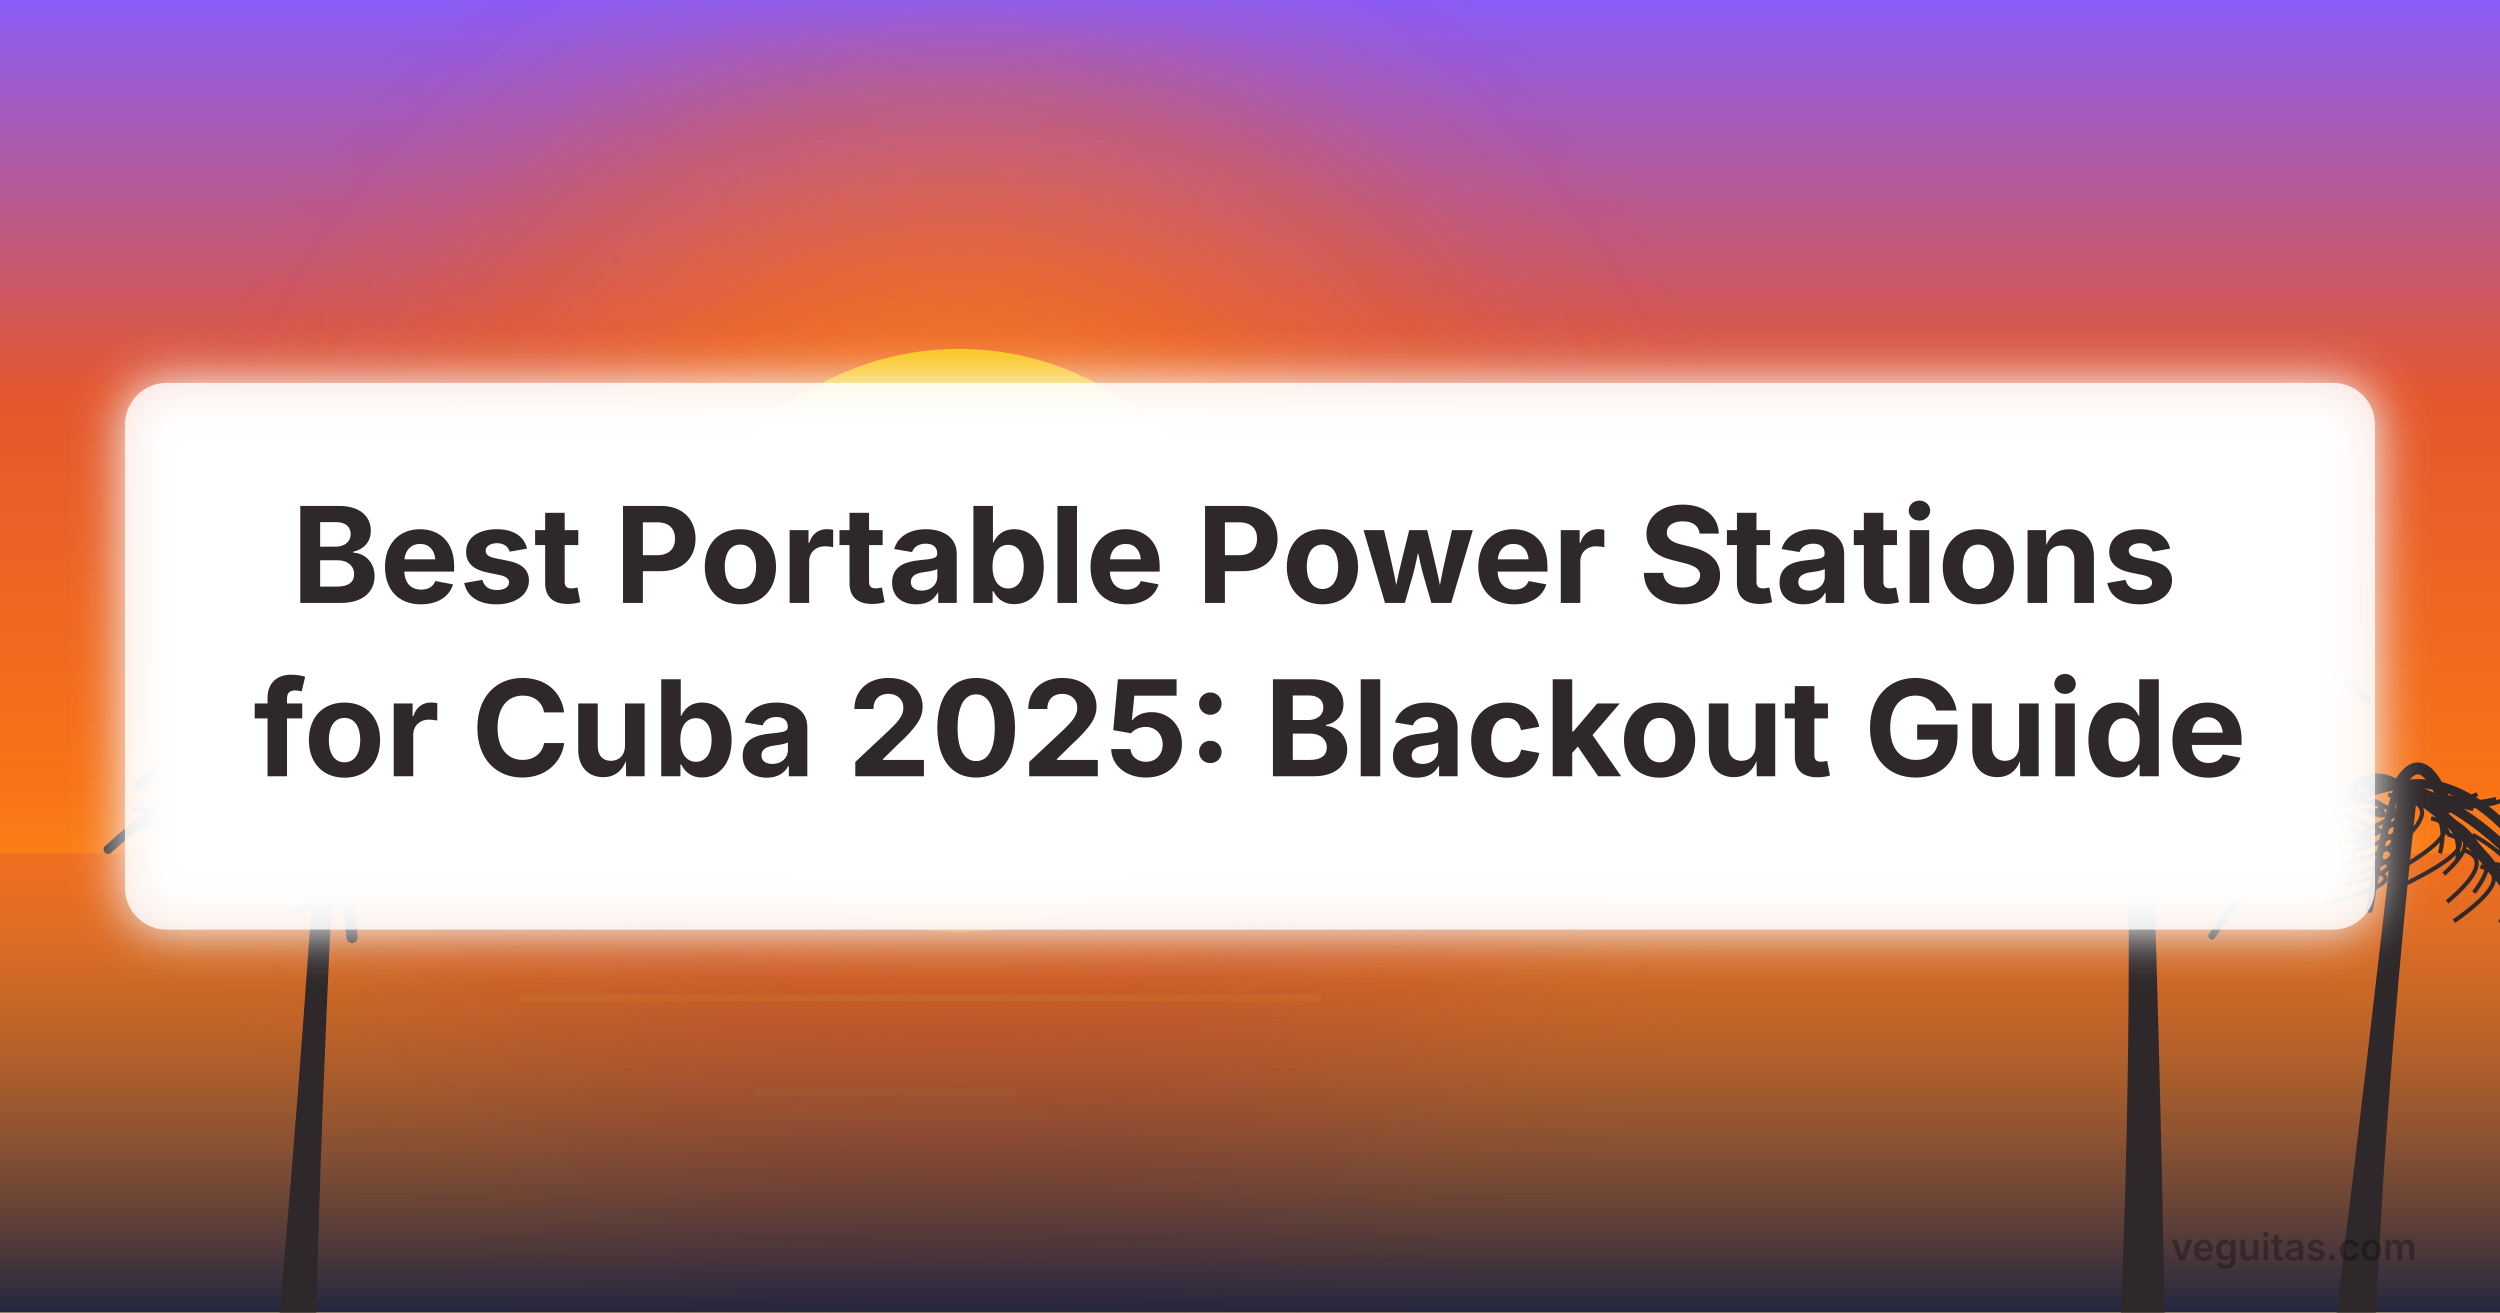
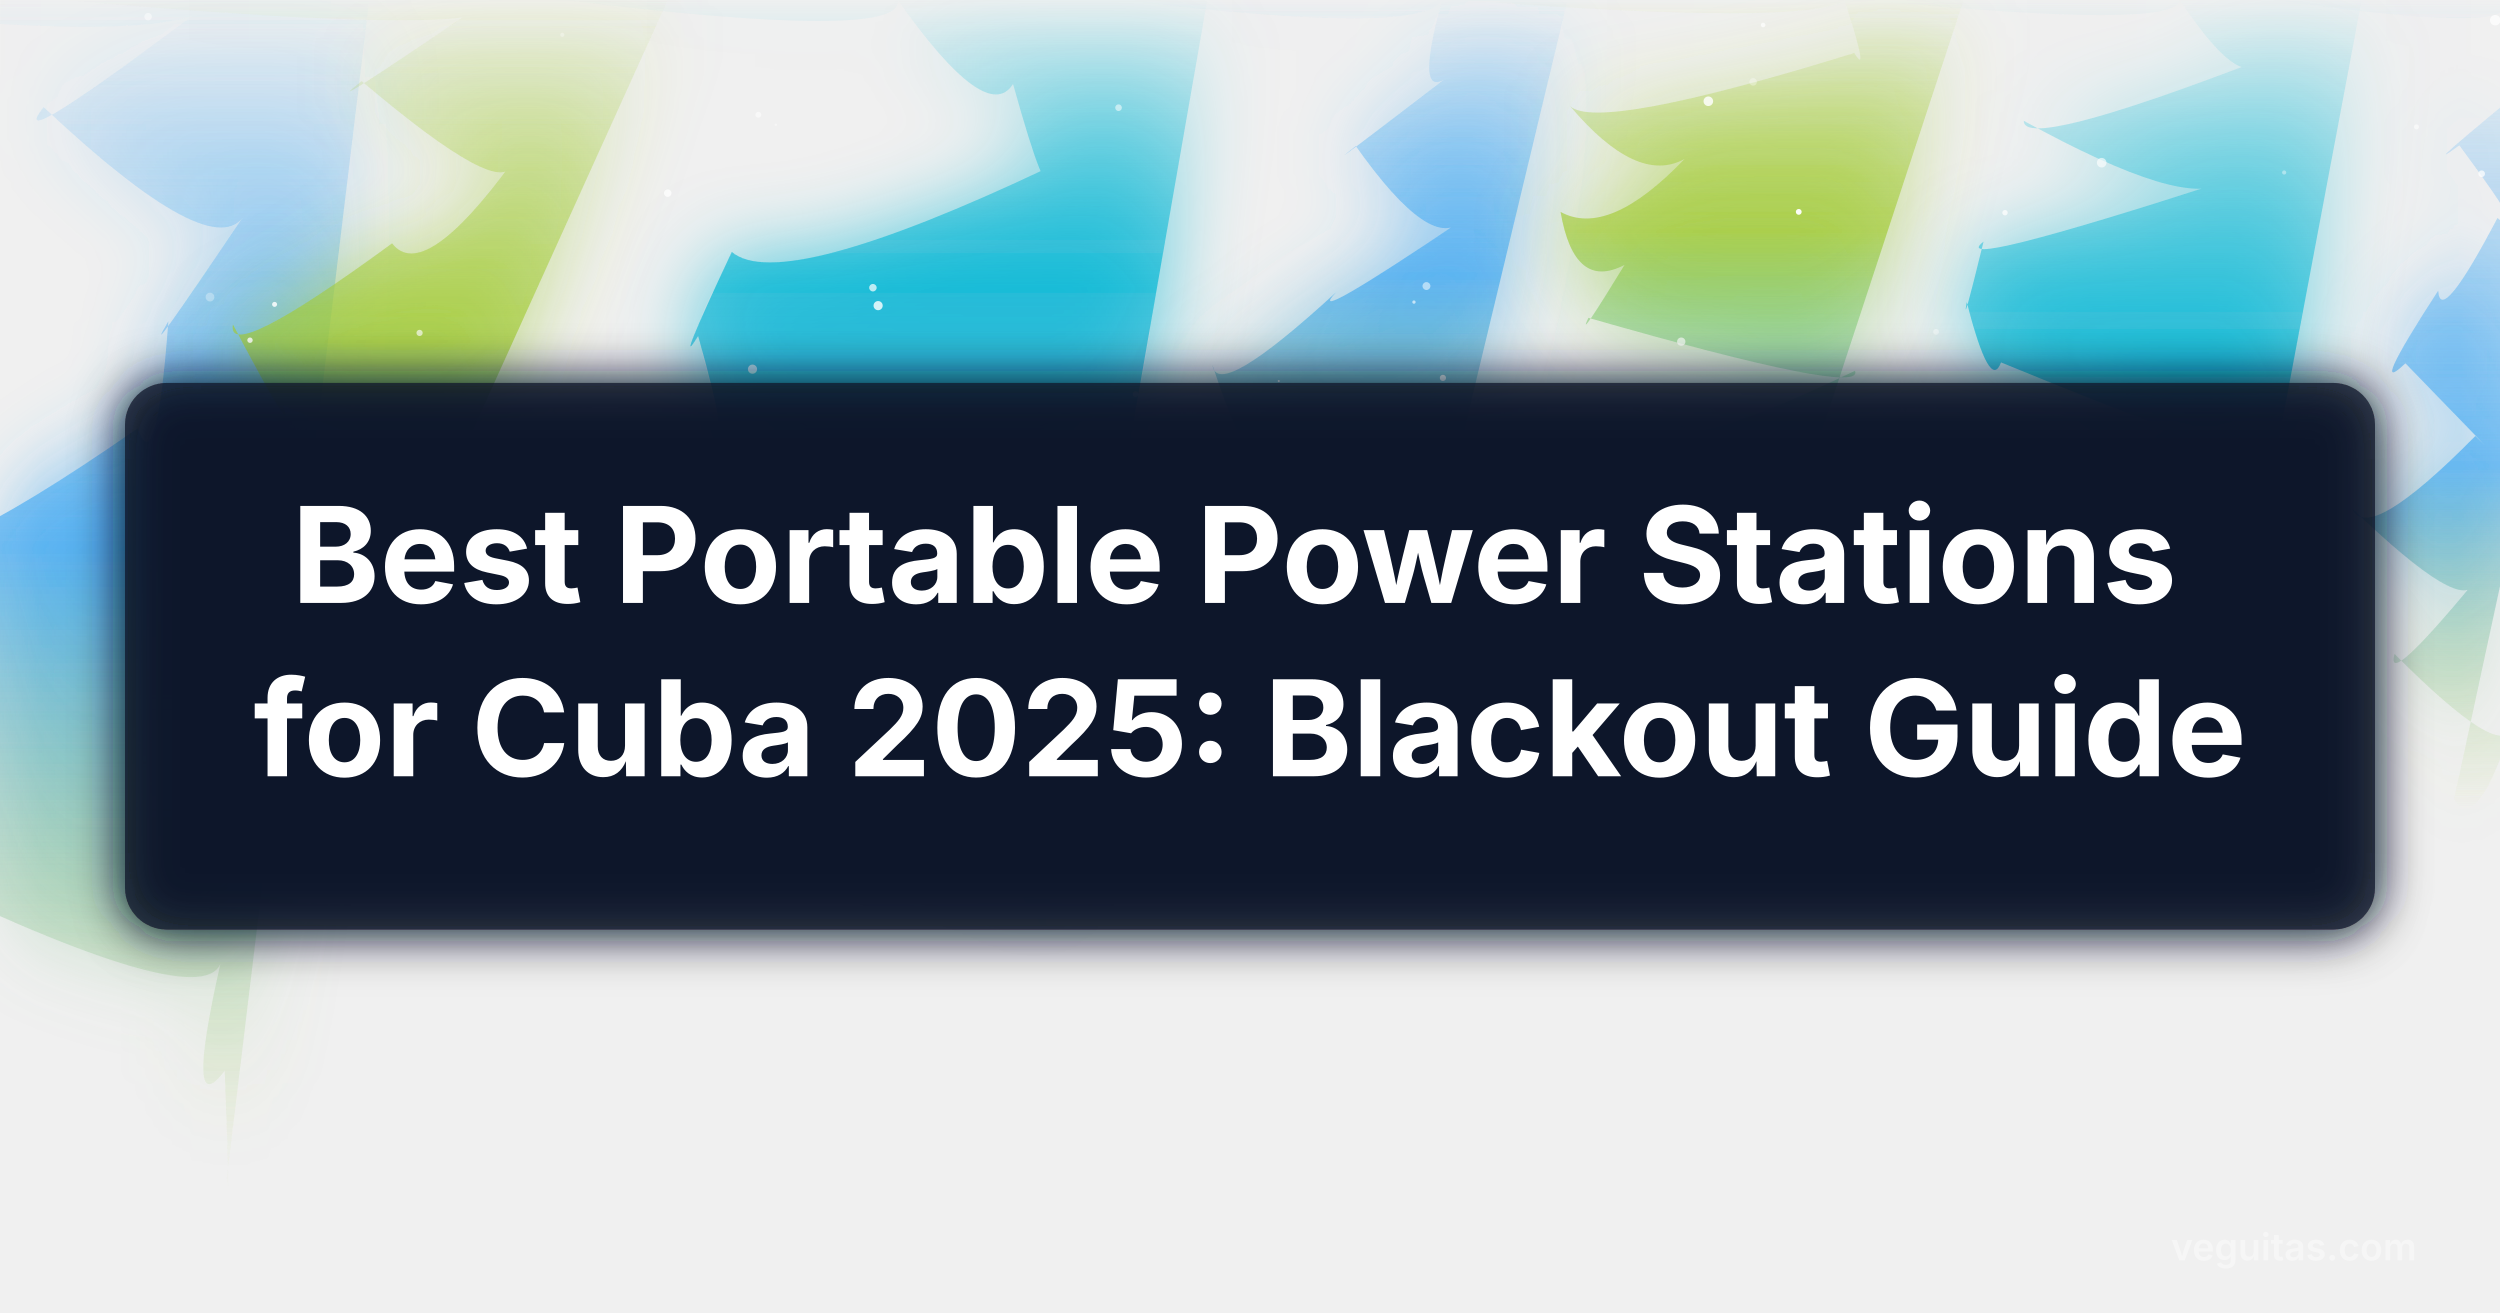
<svg xmlns="http://www.w3.org/2000/svg" width="100%" height="100%" viewBox="0 0 1200 630" preserveAspectRatio="xMidYMid meet">
  <defs>
-     <linearGradient id="sky-32n" x1="0%" y1="0%" x2="0%" y2="100%">
-       <stop offset="0%" stop-color="#8b5cf6" />
-       <stop offset="30%" stop-color="#e4572e" />
-       <stop offset="60%" stop-color="#f97316" />
-       <stop offset="100%" stop-color="#ffc914" />
+     <linearGradient id="aurora-grad-rr" x1="0%" y1="0%" x2="0%" y2="100%">
+       <stop offset="0%" stop-color="#45aaf2" stop-opacity="0" />
+       <stop offset="45.933%" stop-color="#45aaf2" stop-opacity="0.7" />
+       <stop offset="100%" stop-color="#a3cb38" stop-opacity="0" />
    </linearGradient>
-     <radialGradient id="sun-glow-61j" cx="50%" cy="50%" r="50%">
-       <stop offset="0%" stop-color="#ffc914" stop-opacity="1" />
-       <stop offset="40%" stop-color="#f97316" stop-opacity="0.8" />
-       <stop offset="100%" stop-color="#e4572e" stop-opacity="0" />
-     </radialGradient>
-     <filter id="filter-bw18nbfxjp-sun-glow" x="-100%" y="-100%" width="300%" height="300%">
-       <feGaussianBlur in="SourceGraphic" stdDeviation="30" />
+     <linearGradient id="aurora-grad-cu" x1="0%" y1="0%" x2="0%" y2="100%">
+       <stop offset="0%" stop-color="#a3cb38" stop-opacity="0" />
+       <stop offset="51.845%" stop-color="#a3cb38" stop-opacity="0.7" />
+       <stop offset="100%" stop-color="#06b6d4" stop-opacity="0" />
+     </linearGradient>
+     <linearGradient id="aurora-grad-gy" x1="0%" y1="0%" x2="0%" y2="100%">
+       <stop offset="0%" stop-color="#06b6d4" stop-opacity="0" />
+       <stop offset="30.889%" stop-color="#06b6d4" stop-opacity="0.7" />
+       <stop offset="100%" stop-color="#45aaf2" stop-opacity="0" />
+     </linearGradient>
+     <linearGradient id="aurora-grad-6v" x1="0%" y1="0%" x2="0%" y2="100%">
+       <stop offset="0%" stop-color="#45aaf2" stop-opacity="0" />
+       <stop offset="37.125%" stop-color="#45aaf2" stop-opacity="0.7" />
+       <stop offset="100%" stop-color="#a3cb38" stop-opacity="0" />
+     </linearGradient>
+     <linearGradient id="aurora-grad-pr" x1="0%" y1="0%" x2="0%" y2="100%">
+       <stop offset="0%" stop-color="#a3cb38" stop-opacity="0" />
+       <stop offset="43.202%" stop-color="#a3cb38" stop-opacity="0.7" />
+       <stop offset="100%" stop-color="#06b6d4" stop-opacity="0" />
+     </linearGradient>
+     <linearGradient id="aurora-grad-g4" x1="0%" y1="0%" x2="0%" y2="100%">
+       <stop offset="0%" stop-color="#06b6d4" stop-opacity="0" />
+       <stop offset="61.311%" stop-color="#06b6d4" stop-opacity="0.7" />
+       <stop offset="100%" stop-color="#45aaf2" stop-opacity="0" />
+     </linearGradient>
+     <linearGradient id="aurora-grad-kq" x1="0%" y1="0%" x2="0%" y2="100%">
+       <stop offset="0%" stop-color="#45aaf2" stop-opacity="0" />
+       <stop offset="57.613%" stop-color="#45aaf2" stop-opacity="0.7" />
+       <stop offset="100%" stop-color="#a3cb38" stop-opacity="0" />
+     </linearGradient>
+     <filter id="filter-bw18nbfxjp-glow" x="-50%" y="-50%" width="200%" height="200%">
+       <feGaussianBlur in="SourceGraphic" stdDeviation="20" result="blur" />
+       <feMerge>
+         <feMergeNode in="blur" />
+         <feMergeNode in="SourceGraphic" />
+       </feMerge>
    </filter>
-     <linearGradient id="water-4yf" x1="0%" y1="0%" x2="0%" y2="100%">
-       <stop offset="0%" stop-color="#e4572e" stop-opacity="0.4" />
-       <stop offset="100%" stop-color="#0c1445" stop-opacity="0.9" />
-     </linearGradient>
    <filter id="filter-bw18nbfxjp-blur" x="-20%" y="-20%" width="140%" height="140%">
      <feGaussianBlur in="SourceGraphic" stdDeviation="12" />
    </filter>
    <filter id="filter-bw18nbfxjp-shadow" x="-50%" y="-50%" width="200%" height="200%">
      <feDropShadow dx="0" dy="4" stdDeviation="6" flood-color="rgba(0,0,0,0.2)" />
    </filter>
  </defs>
  <g>
-     <rect width="1200" height="630" fill="url(#sky-32n)" />
-     <circle cx="460.327" cy="307.441" r="349.887" fill="url(#sun-glow-61j)" filter="url(#filter-bw18nbfxjp-sun-glow)" />
-     <circle cx="460.327" cy="307.441" r="139.955" fill="#ffc914" opacity="0.95" />
-     <rect x="248.825" y="477.396" width="385.203" height="3.197" rx="2" fill="#ffc914" opacity="0.30" />
-     <rect x="361.432" y="522.729" width="127.558" height="2.82" rx="2" fill="#ffc914" opacity="0.25" />
-     <rect x="344.321" y="532.672" width="158.764" height="4.721" rx="2" fill="#ffc914" opacity="0.20" />
-     <rect x="301.523" y="604.877" width="282.07" height="3.736" rx="2" fill="#ffc914" opacity="0.15" />
-     <rect x="249.607" y="583.801" width="326.42" height="3.322" rx="2" fill="#ffc914" opacity="0.10" />
-     <rect x="399.577" y="682.046" width="187.976" height="2.442" rx="2" fill="#ffc914" opacity="0.05" />
-     <rect x="0" y="409.5" width="1200" height="220.5" fill="url(#water-4yf)" />
-     <path d="M 134.251 630                Q 146.643 489.041                  155.095 348.082                L 163.865 348.082                Q 155.412 489.041                  151.789 630                Z" fill="#2e282a" />
-     <path d="M 155.095 348.082                  Q 202.099 349.263 249.103 414.046" stroke="#2e282a" stroke-width="5.27" fill="none" stroke-linecap="round" />
-     <path d="M 170.137 358.636 Q 183.032 363.636 186.775 378.489" stroke="#2e282a" stroke-width="2" fill="none" />
-     <path d="M 185.178 369.191 Q 202.691 374.191 207.703 392.602" stroke="#2e282a" stroke-width="2" fill="none" />
-     <path d="M 200.219 379.745 Q 213.14 384.745 215.908 400.011" stroke="#2e282a" stroke-width="2" fill="none" />
-     <path d="M 215.261 390.299 Q 230.678 395.299 226.72 414.613" stroke="#2e282a" stroke-width="2" fill="none" />
-     <path d="M 155.095 348.082                  Q 162.041 375.732 168.986 450.028" stroke="#2e282a" stroke-width="5.299" fill="none" stroke-linecap="round" />
-     <path d="M 156.485 358.277 Q 171.585 363.277 127.792 372.99" stroke="#2e282a" stroke-width="2" fill="none" />
-     <path d="M 157.874 368.471 Q 174.756 373.471 139.8 392.731" stroke="#2e282a" stroke-width="2" fill="none" />
-     <path d="M 159.263 378.666 Q 174.356 383.666 131.323 394.382" stroke="#2e282a" stroke-width="2" fill="none" />
-     <path d="M 160.652 388.86 Q 180.4 393.86 124.64 406.971" stroke="#2e282a" stroke-width="2" fill="none" />
-     <path d="M 162.041 399.055 Q 170.139 404.055 148.369 413.396" stroke="#2e282a" stroke-width="2" fill="none" />
-     <path d="M 163.43 409.25 Q 174.924 414.25 147.847 427.7" stroke="#2e282a" stroke-width="2" fill="none" />
-     <path d="M 164.819 419.444 Q 181.668 424.444 137.35 439.203" stroke="#2e282a" stroke-width="2" fill="none" />
-     <path d="M 155.095 348.082                  Q 103.514 361.012 51.933 407.689" stroke="#2e282a" stroke-width="4.397" fill="none" stroke-linecap="round" />
-     <path d="M 144.779 354.043 Q 162.897 359.043 110.208 358.616" stroke="#2e282a" stroke-width="2" fill="none" />
-     <path d="M 134.463 360.004 Q 146.268 365.004 111.436 367.395" stroke="#2e282a" stroke-width="2" fill="none" />
-     <path d="M 124.147 365.964 Q 136.975 370.964 100.735 370.717" stroke="#2e282a" stroke-width="2" fill="none" />
-     <path d="M 113.831 371.925 Q 130.253 376.925 81.124 380.421" stroke="#2e282a" stroke-width="2" fill="none" />
-     <path d="M 103.514 377.886 Q 117.662 382.886 77.168 382.725" stroke="#2e282a" stroke-width="2" fill="none" />
-     <path d="M 93.198 383.846 Q 109.108 388.846 63.167 388.586" stroke="#2e282a" stroke-width="2" fill="none" />
-     <path d="M 82.882 389.807 Q 92.608 394.807 64.204 397.089" stroke="#2e282a" stroke-width="2" fill="none" />
-     <path d="M 155.095 348.082                  Q 111.042 338.97 66.988 376.914" stroke="#2e282a" stroke-width="4.941" fill="none" stroke-linecap="round" />
-     <path d="M 143.348 351.927 Q 152.08 356.927 139.922 353.364" stroke="#2e282a" stroke-width="2" fill="none" />
-     <path d="M 131.6 355.771 Q 146.269 360.771 121.291 352.037" stroke="#2e282a" stroke-width="2" fill="none" />
-     <path d="M 119.852 359.615 Q 127.991 364.615 113.49 362.124" stroke="#2e282a" stroke-width="2" fill="none" />
-     <path d="M 108.105 363.459 Q 118.353 368.459 102.451 363.608" stroke="#2e282a" stroke-width="2" fill="none" />
-     <path d="M 96.357 367.304 Q 109.502 372.304 88.174 364.812" stroke="#2e282a" stroke-width="2" fill="none" />
-     <path d="M 155.095 348.082                  Q 144.956 332.266 134.817 371.024" stroke="#2e282a" stroke-width="5.703" fill="none" stroke-linecap="round" />
-     <path d="M 152.392 351.141 Q 170.107 356.141 176.058 347.957" stroke="#2e282a" stroke-width="2" fill="none" />
-     <path d="M 149.688 354.2 Q 168.773 359.2 178.53 351.699" stroke="#2e282a" stroke-width="2" fill="none" />
-     <path d="M 146.984 357.259 Q 159.715 362.259 169.719 361.527" stroke="#2e282a" stroke-width="2" fill="none" />
-     <path d="M 144.28 360.318 Q 155.906 365.318 165.361 365.413" stroke="#2e282a" stroke-width="2" fill="none" />
-     <path d="M 141.576 363.376 Q 154.859 368.376 163.436 365.829" stroke="#2e282a" stroke-width="2" fill="none" />
-     <path d="M 155.095 348.082                  Q 183.127 328.821 211.159 362.895" stroke="#2e282a" stroke-width="3.479" fill="none" stroke-linecap="round" />
-     <path d="M 162.571 350.057 Q 182.331 355.057 201.776 362.547" stroke="#2e282a" stroke-width="2" fill="none" />
-     <path d="M 170.046 352.032 Q 183.242 357.032 195.842 364.82" stroke="#2e282a" stroke-width="2" fill="none" />
-     <path d="M 177.521 354.007 Q 194.252 359.007 208.813 358.08" stroke="#2e282a" stroke-width="2" fill="none" />
-     <path d="M 184.996 355.983 Q 194.91 360.983 203.467 369.587" stroke="#2e282a" stroke-width="2" fill="none" />
-     <path d="M 192.471 357.958 Q 206.222 362.958 217.985 362.826" stroke="#2e282a" stroke-width="2" fill="none" />
-     <path d="M 1018.008 630                Q 1025.46 455.076                  1018.325 280.152                L 1028.835 280.152                Q 1035.97 455.076                  1039.028 630                Z" fill="#2e282a" />
-     <path d="M 1018.325 280.152                  Q 1077.474 292.486 1136.623 335.578" stroke="#2e282a" stroke-width="3.419" fill="none" stroke-linecap="round" />
-     <path d="M 1031.845 286.486 Q 1047.477 291.486 1026.15 311.857" stroke="#2e282a" stroke-width="2" fill="none" />
-     <path d="M 1045.365 292.821 Q 1054.37 297.821 1047.068 311.785" stroke="#2e282a" stroke-width="2" fill="none" />
-     <path d="M 1058.885 299.155 Q 1077.078 304.155 1055.685 327.278" stroke="#2e282a" stroke-width="2" fill="none" />
-     <path d="M 1072.404 305.489 Q 1084.556 310.489 1073.827 327.62" stroke="#2e282a" stroke-width="2" fill="none" />
-     <path d="M 1085.924 311.824 Q 1103.553 316.824 1092.492 339.144" stroke="#2e282a" stroke-width="2" fill="none" />
-     <path d="M 1099.444 318.158 Q 1108.613 323.158 1100.328 337.317" stroke="#2e282a" stroke-width="2" fill="none" />
-     <path d="M 1018.325 280.152                  Q 1061.077 300.067 1103.828 344.968" stroke="#2e282a" stroke-width="4.555" fill="none" stroke-linecap="round" />
-     <path d="M 1029.726 288.794 Q 1042.134 293.794 1021.099 310.429" stroke="#2e282a" stroke-width="2" fill="none" />
-     <path d="M 1041.126 297.436 Q 1060.662 302.436 1021.669 324.378" stroke="#2e282a" stroke-width="2" fill="none" />
-     <path d="M 1052.526 306.078 Q 1069.75 311.078 1048.742 333.198" stroke="#2e282a" stroke-width="2" fill="none" />
-     <path d="M 1063.927 314.72 Q 1071.925 319.72 1058.231 332.195" stroke="#2e282a" stroke-width="2" fill="none" />
-     <path d="M 1075.327 323.363 Q 1089.409 328.363 1062.985 346.021" stroke="#2e282a" stroke-width="2" fill="none" />
-     <path d="M 1018.325 280.152                  Q 996.351 302.789 974.376 354.63" stroke="#2e282a" stroke-width="3.282" fill="none" stroke-linecap="round" />
-     <path d="M 1012.465 290.082 Q 1021.939 295.082 993.976 298.014" stroke="#2e282a" stroke-width="2" fill="none" />
-     <path d="M 1006.605 300.013 Q 1016.038 305.013 987.798 309.273" stroke="#2e282a" stroke-width="2" fill="none" />
-     <path d="M 1000.745 309.943 Q 1015.871 314.943 972.52 325.385" stroke="#2e282a" stroke-width="2" fill="none" />
-     <path d="M 994.886 319.873 Q 1006.238 324.873 975.354 335.662" stroke="#2e282a" stroke-width="2" fill="none" />
-     <path d="M 989.026 329.804 Q 1000.405 334.804 966.607 337.844" stroke="#2e282a" stroke-width="2" fill="none" />
-     <path d="M 1018.325 280.152                  Q 977.7 289.571 937.075 329.678" stroke="#2e282a" stroke-width="5.953" fill="none" stroke-linecap="round" />
-     <path d="M 1010.2 285.105 Q 1025.819 290.105 979.646 291.858" stroke="#2e282a" stroke-width="2" fill="none" />
-     <path d="M 1002.075 290.057 Q 1014.702 295.057 981.481 292.749" stroke="#2e282a" stroke-width="2" fill="none" />
-     <path d="M 993.95 295.01 Q 1006.515 300.01 969.731 301.658" stroke="#2e282a" stroke-width="2" fill="none" />
-     <path d="M 985.825 299.962 Q 998.51 304.962 970.249 299.95" stroke="#2e282a" stroke-width="2" fill="none" />
-     <path d="M 977.7 304.915 Q 994.071 309.915 945.235 312.791" stroke="#2e282a" stroke-width="2" fill="none" />
-     <path d="M 969.575 309.867 Q 983.469 314.867 943.618 314.909" stroke="#2e282a" stroke-width="2" fill="none" />
-     <path d="M 961.45 314.82 Q 969.179 319.82 947.952 321.053" stroke="#2e282a" stroke-width="2" fill="none" />
-     <path d="M 1018.325 280.152                  Q 959.603 268.8 900.88 301.393" stroke="#2e282a" stroke-width="5.721" fill="none" stroke-linecap="round" />
-     <path d="M 1002.666 282.984 Q 1018.608 287.984 994.27 277.604" stroke="#2e282a" stroke-width="2" fill="none" />
-     <path d="M 987.007 285.816 Q 1001.274 290.816 984.038 281.627" stroke="#2e282a" stroke-width="2" fill="none" />
-     <path d="M 971.347 288.648 Q 987.5 293.648 975.104 282.605" stroke="#2e282a" stroke-width="2" fill="none" />
-     <path d="M 955.688 291.481 Q 967.004 296.481 957.369 290.196" stroke="#2e282a" stroke-width="2" fill="none" />
-     <path d="M 940.029 294.313 Q 948.08 299.313 935.371 296.606" stroke="#2e282a" stroke-width="2" fill="none" />
-     <path d="M 1018.325 280.152                  Q 992.795 267.309 967.264 300.941" stroke="#2e282a" stroke-width="5.188" fill="none" stroke-linecap="round" />
-     <path d="M 1010.155 283.478 Q 1026.197 288.478 1018.046 277.929" stroke="#2e282a" stroke-width="2" fill="none" />
-     <path d="M 1001.986 286.805 Q 1020.433 291.805 1004.868 278.414" stroke="#2e282a" stroke-width="2" fill="none" />
-     <path d="M 993.816 290.131 Q 1002.057 295.131 1002.747 293.205" stroke="#2e282a" stroke-width="2" fill="none" />
-     <path d="M 985.646 293.457 Q 1001.038 298.457 985.412 288.066" stroke="#2e282a" stroke-width="2" fill="none" />
-     <path d="M 1018.325 280.152                  Q 1023.24 262.946 1028.155 299.803" stroke="#2e282a" stroke-width="4.028" fill="none" stroke-linecap="round" />
-     <path d="M 1019.308 282.117 Q 1038.52 287.117 1054.115 283.978" stroke="#2e282a" stroke-width="2" fill="none" />
-     <path d="M 1020.291 284.082 Q 1029.128 289.082 1037.618 292.337" stroke="#2e282a" stroke-width="2" fill="none" />
-     <path d="M 1021.274 286.047 Q 1033.569 291.047 1044.31 291.746" stroke="#2e282a" stroke-width="2" fill="none" />
-     <path d="M 1022.257 288.012 Q 1035.61 293.012 1042.849 289.509" stroke="#2e282a" stroke-width="2" fill="none" />
-     <path d="M 1023.24 289.977 Q 1038.477 294.977 1045.792 289.73" stroke="#2e282a" stroke-width="2" fill="none" />
-     <path d="M 1024.223 291.942 Q 1033.244 296.942 1042.161 300.97" stroke="#2e282a" stroke-width="2" fill="none" />
-     <path d="M 1025.206 293.907 Q 1038.129 298.907 1050.104 300.437" stroke="#2e282a" stroke-width="2" fill="none" />
-     <path d="M 1018.325 280.152                  Q 1068.884 271.171 1119.442 314.577" stroke="#2e282a" stroke-width="3.411" fill="none" stroke-linecap="round" />
-     <path d="M 1029.882 284.086 Q 1043.06 289.086 1053.133 300.293" stroke="#2e282a" stroke-width="2" fill="none" />
-     <path d="M 1041.438 288.02 Q 1054.446 293.02 1062.464 305.682" stroke="#2e282a" stroke-width="2" fill="none" />
-     <path d="M 1052.994 291.955 Q 1070.519 296.955 1085.776 308.155" stroke="#2e282a" stroke-width="2" fill="none" />
-     <path d="M 1064.55 295.889 Q 1077.055 300.889 1087.12 311.276" stroke="#2e282a" stroke-width="2" fill="none" />
-     <path d="M 1076.107 299.823 Q 1092.6 304.823 1100.93 320.685" stroke="#2e282a" stroke-width="2" fill="none" />
-     <path d="M 1087.663 303.757 Q 1100.639 308.757 1111.093 319.337" stroke="#2e282a" stroke-width="2" fill="none" />
-     <path d="M 1121.548 630                Q 1137.048 503.656                  1151.189 377.313                L 1160.629 377.313                Q 1146.488 503.656                  1140.427 630                Z" fill="#2e282a" />
-     <path d="M 1151.189 377.313                  Q 1192.18 386.192 1233.171 442.627" stroke="#2e282a" stroke-width="4.796" fill="none" stroke-linecap="round" />
-     <path d="M 1160.558 384.777 Q 1176.28 389.777 1171.167 409.577" stroke="#2e282a" stroke-width="2" fill="none" />
-     <path d="M 1169.928 392.242 Q 1181.96 397.242 1179.433 413.296" stroke="#2e282a" stroke-width="2" fill="none" />
-     <path d="M 1179.297 399.706 Q 1189.64 404.706 1173.011 419.56" stroke="#2e282a" stroke-width="2" fill="none" />
-     <path d="M 1188.666 407.171 Q 1199.928 412.171 1187.453 428.417" stroke="#2e282a" stroke-width="2" fill="none" />
-     <path d="M 1198.036 414.635 Q 1216.296 419.635 1199.941 442.871" stroke="#2e282a" stroke-width="2" fill="none" />
-     <path d="M 1207.405 422.1 Q 1226.326 427.1 1208.736 451.009" stroke="#2e282a" stroke-width="2" fill="none" />
-     <path d="M 1151.189 377.313                  Q 1180.769 392.069 1210.349 435.093" stroke="#2e282a" stroke-width="5.323" fill="none" stroke-linecap="round" />
-     <path d="M 1159.077 385.017 Q 1168.443 390.017 1152.884 403.856" stroke="#2e282a" stroke-width="2" fill="none" />
-     <path d="M 1166.965 392.721 Q 1186.647 397.721 1147.044 419.696" stroke="#2e282a" stroke-width="2" fill="none" />
-     <path d="M 1174.853 400.425 Q 1193.645 405.425 1152.233 425.433" stroke="#2e282a" stroke-width="2" fill="none" />
-     <path d="M 1182.741 408.129 Q 1198.085 413.129 1174.631 432.927" stroke="#2e282a" stroke-width="2" fill="none" />
-     <path d="M 1190.629 415.833 Q 1208.195 420.833 1177.866 442.199" stroke="#2e282a" stroke-width="2" fill="none" />
-     <path d="M 1151.189 377.313                  Q 1144.273 394.999 1137.357 436.506" stroke="#2e282a" stroke-width="3.366" fill="none" stroke-linecap="round" />
-     <path d="M 1149.806 383.232 Q 1161.478 388.232 1131.075 400.199" stroke="#2e282a" stroke-width="2" fill="none" />
-     <path d="M 1148.423 389.152 Q 1158.021 394.152 1131.431 403.617" stroke="#2e282a" stroke-width="2" fill="none" />
-     <path d="M 1147.04 395.071 Q 1160.625 400.071 1122.346 410.739" stroke="#2e282a" stroke-width="2" fill="none" />
-     <path d="M 1145.656 400.99 Q 1157.521 405.99 1123.543 415.294" stroke="#2e282a" stroke-width="2" fill="none" />
-     <path d="M 1144.273 406.91 Q 1159.621 411.91 1116.992 423.945" stroke="#2e282a" stroke-width="2" fill="none" />
-     <path d="M 1142.89 412.829 Q 1157.605 417.829 1114.825 427.258" stroke="#2e282a" stroke-width="2" fill="none" />
-     <path d="M 1141.507 418.748 Q 1155.145 423.748 1116.224 433.865" stroke="#2e282a" stroke-width="2" fill="none" />
-     <path d="M 1151.189 377.313                  Q 1106.434 384.092 1061.68 449.262" stroke="#2e282a" stroke-width="3.427" fill="none" stroke-linecap="round" />
-     <path d="M 1140.959 385.536 Q 1148.78 390.536 1133.637 388.624" stroke="#2e282a" stroke-width="2" fill="none" />
-     <path d="M 1130.73 393.758 Q 1146.413 398.758 1116.083 389.89" stroke="#2e282a" stroke-width="2" fill="none" />
-     <path d="M 1120.5 401.981 Q 1131.066 406.981 1101.944 406.926" stroke="#2e282a" stroke-width="2" fill="none" />
-     <path d="M 1110.27 410.204 Q 1125.816 415.204 1088.496 409.107" stroke="#2e282a" stroke-width="2" fill="none" />
-     <path d="M 1100.041 418.426 Q 1112.943 423.426 1075.939 423.819" stroke="#2e282a" stroke-width="2" fill="none" />
-     <path d="M 1089.811 426.649 Q 1106.732 431.649 1061.806 427.15" stroke="#2e282a" stroke-width="2" fill="none" />
-     <path d="M 1151.189 377.313                  Q 1102.352 371.583 1053.516 425.926" stroke="#2e282a" stroke-width="3.924" fill="none" stroke-linecap="round" />
-     <path d="M 1138.166 383.795 Q 1151.075 388.795 1125.3 382.603" stroke="#2e282a" stroke-width="2" fill="none" />
-     <path d="M 1125.143 390.276 Q 1135.647 395.276 1118.144 390.372" stroke="#2e282a" stroke-width="2" fill="none" />
-     <path d="M 1112.12 396.758 Q 1126.43 401.758 1110.691 392.466" stroke="#2e282a" stroke-width="2" fill="none" />
-     <path d="M 1099.097 403.24 Q 1115.412 408.24 1100.872 396.948" stroke="#2e282a" stroke-width="2" fill="none" />
-     <path d="M 1086.073 409.721 Q 1097.57 414.721 1072.849 410.317" stroke="#2e282a" stroke-width="2" fill="none" />
-     <path d="M 1151.189 377.313                  Q 1129.767 361.924 1108.346 412.497" stroke="#2e282a" stroke-width="4.873" fill="none" stroke-linecap="round" />
-     <path d="M 1146.293 381.334 Q 1163.96 386.334 1162.781 375.708" stroke="#2e282a" stroke-width="2" fill="none" />
-     <path d="M 1141.396 385.355 Q 1150.186 390.355 1148.666 387.353" stroke="#2e282a" stroke-width="2" fill="none" />
-     <path d="M 1136.5 389.376 Q 1148.716 394.376 1141.505 387.419" stroke="#2e282a" stroke-width="2" fill="none" />
-     <path d="M 1131.604 393.397 Q 1139.21 398.397 1142.505 398.092" stroke="#2e282a" stroke-width="2" fill="none" />
-     <path d="M 1126.707 397.418 Q 1137.643 402.418 1137.178 397.817" stroke="#2e282a" stroke-width="2" fill="none" />
-     <path d="M 1121.811 401.439 Q 1133.682 406.439 1138.208 402.854" stroke="#2e282a" stroke-width="2" fill="none" />
-     <path d="M 1151.189 377.313                  Q 1162.854 356.211 1174.519 387.666" stroke="#2e282a" stroke-width="5.706" fill="none" stroke-linecap="round" />
-     <path d="M 1153.522 378.348 Q 1170.982 383.348 1187.025 383.425" stroke="#2e282a" stroke-width="2" fill="none" />
-     <path d="M 1155.855 379.383 Q 1166.422 384.383 1174.91 384.812" stroke="#2e282a" stroke-width="2" fill="none" />
-     <path d="M 1158.188 380.419 Q 1172.847 385.419 1187.203 388.313" stroke="#2e282a" stroke-width="2" fill="none" />
-     <path d="M 1160.521 381.454 Q 1178.121 386.454 1189.14 381.207" stroke="#2e282a" stroke-width="2" fill="none" />
-     <path d="M 1162.854 382.489 Q 1182.639 387.489 1198.133 383.528" stroke="#2e282a" stroke-width="2" fill="none" />
-     <path d="M 1165.187 383.525 Q 1174.572 388.525 1179.501 387.453" stroke="#2e282a" stroke-width="2" fill="none" />
-     <path d="M 1167.52 384.56 Q 1187.055 389.56 1200.76 384.295" stroke="#2e282a" stroke-width="2" fill="none" />
-     <path d="M 1151.189 377.313                  Q 1188.242 368.698 1225.295 426.015" stroke="#2e282a" stroke-width="4.463" fill="none" stroke-linecap="round" />
-     <path d="M 1163.046 385.105 Q 1171.303 390.105 1175.353 400.611" stroke="#2e282a" stroke-width="2" fill="none" />
-     <path d="M 1174.903 392.897 Q 1186.719 397.897 1191.617 411.251" stroke="#2e282a" stroke-width="2" fill="none" />
-     <path d="M 1186.76 400.69 Q 1196.092 405.69 1204.371 413.78" stroke="#2e282a" stroke-width="2" fill="none" />
-     <path d="M 1198.617 408.482 Q 1211.721 413.482 1223.978 421.789" stroke="#2e282a" stroke-width="2" fill="none" />
+     <path d="M -120.608 0 Q 92.335 25.699 102.368 0 Q 0.537 77.098 20.944 51.399 Q 102.847 128.497 117.594 102.797 Q 65.614 179.896 80.819 154.196 Q 75.107 231.294 66.095 205.595 Q -44.794 282.693 -50.139 256.994 Q -61.035 334.092 -57.74 308.392 Q -48.281 385.49 -61.017 359.791 Q -69.327 436.889 -60.854 411.19 Q 95.452 488.288 105.79 462.589 Q 88.376 539.687 107.853 513.987 Q 110.794 591.085 108.871 565.386 L 177.231 0 Z" fill="url(#aurora-grad-rr)" filter="url(#filter-bw18nbfxjp-glow)">
+       </path>
+     <path d="M 30.256 0 Q 252.039 19.466 234.298 0 Q 148.607 58.398 173.585 38.932 Q 242.472 97.329 245.893 77.864 Q 203.256 136.261 188.203 116.795 Q 108.487 175.193 111.806 155.727 Q 142.554 214.125 135.883 194.659 Q 276.701 253.057 252.58 233.591 Q 275.717 291.988 262.398 272.523 Q 198.52 330.92 179.373 311.454 L 320.508 0 Z" fill="url(#aurora-grad-cu)" filter="url(#filter-bw18nbfxjp-glow)">
+       </path>
+     <path d="M 270.637 0 Q 434.542 20.153 430.916 0 Q 473.616 60.459 486.253 40.306 Q 503.164 100.764 502.792 80.611 Q 374.995 141.07 351.253 120.917 Q 322.869 181.376 335.103 161.223 Q 352.212 221.681 339.491 201.529 Q 358.46 261.987 340.989 241.834 Q 326.163 302.293 333.942 282.14 Q 385.105 342.599 388.794 322.446 Q 352.126 382.904 341.436 362.751 Q 475.228 423.21 473.636 403.057 Q 510.643 463.516 502.003 443.363 L 579.481 0 Z" fill="url(#aurora-grad-gy)" filter="url(#filter-bw18nbfxjp-glow)">
+       </path>
+     <path d="M 538.466 0 Q 682.794 17.522 692.239 0 Q 677.67 52.567 697.215 35.045 Q 628.583 87.612 650.787 70.089 Q 687.976 122.656 702.545 105.134 Q 624.554 157.701 641.443 140.179 Q 584.26 192.746 582.002 175.223 Q 599.243 227.791 603.412 210.268 Q 685.454 262.835 697.499 245.313 Q 665.165 297.88 649.302 280.358 Q 726.14 332.925 704.8 315.402 Q 664.164 367.969 668.239 350.447 L 752.439 0 Z" fill="url(#aurora-grad-6v)" filter="url(#filter-bw18nbfxjp-glow)">
+       </path>
+     <path d="M 700.022 0 Q 868.305 12.713 885.327 0 Q 897.738 38.14 890.068 25.426 Q 766.649 63.566 753.569 50.853 Q 785.761 88.992 808.62 76.279 Q 772.093 114.419 749.058 101.706 Q 755.671 139.845 779.801 127.132 Q 756.457 165.272 762.425 152.559 Q 895.51 190.698 890.409 177.985 Q 810.802 216.125 805.44 203.411 Q 890.412 241.551 870.906 228.838 Q 840.909 266.977 858.933 254.264 L 942.547 0 Z" fill="url(#aurora-grad-pr)" filter="url(#filter-bw18nbfxjp-glow)">
+       </path>
+     <path d="M 896.514 0 Q 1045.288 14.496 1046.259 0 Q 1075.345 43.489 1084.366 28.992 Q 971.089 72.481 971.412 57.985 Q 1050.472 101.474 1067.884 86.977 Q 933.286 130.466 952.106 115.97 Q 941.466 159.459 944.05 144.962 Q 955.13 188.451 960.495 173.955 Q 1066.343 217.443 1043.198 202.947 Q 989.995 246.436 976.098 231.94 Q 1053.602 275.428 1076.607 260.932 Q 1080.266 304.421 1078.937 289.925 L 1133.601 0 Z" fill="url(#aurora-grad-g4)" filter="url(#filter-bw18nbfxjp-glow)">
+       </path>
+     <path d="M 1091.912 0 Q 1214.883 17.438 1200.399 0 Q 1206.977 52.315 1220.401 34.877 Q 1156.621 87.192 1180.487 69.754 Q 1219.168 122.069 1198.773 104.631 Q 1171.344 156.946 1170.335 139.507 Q 1136.354 191.823 1154.607 174.384 Q 1205.455 226.699 1188.187 209.261 Q 1136.575 261.576 1129.102 244.138 Q 1183.432 296.453 1187.925 279.015 Q 1144.639 331.33 1149.38 313.892 Q 1201.42 366.207 1205.681 348.768 Q 1188.422 401.084 1177.938 383.645 L 1260.696 0 Z" fill="url(#aurora-grad-kq)" filter="url(#filter-bw18nbfxjp-glow)">
+       </path>
+     <circle cx="613.8" cy="182.9" r="0.5" fill="white" opacity="0.93" />
+     <circle cx="1008.8" cy="78.1" r="2.3" fill="white" opacity="0.62" />
+     <circle cx="310.4" cy="255.3" r="1.4" fill="white" opacity="0.68" />
+     <circle cx="884.9" cy="261.7" r="1.9" fill="white" opacity="0.51" />
+     <circle cx="269.9" cy="16.7" r="1.0" fill="white" opacity="0.32" />
+     <circle cx="301.6" cy="275.8" r="0.8" fill="white" opacity="0.54" />
+     <circle cx="820.0" cy="48.6" r="2.3" fill="white" opacity="0.82" />
+     <circle cx="71.1" cy="8.0" r="1.8" fill="white" opacity="0.46" />
+     <circle cx="131.8" cy="146.1" r="1.2" fill="white" opacity="0.84" />
+     <circle cx="558.6" cy="354.2" r="2.0" fill="white" opacity="0.37" />
+     <circle cx="678.7" cy="145.0" r="0.8" fill="white" opacity="0.63" />
+     <circle cx="108.3" cy="234.0" r="2.3" fill="white" opacity="0.39" />
+     <circle cx="807.0" cy="164.0" r="2.0" fill="white" opacity="0.66" />
+     <circle cx="536.9" cy="51.7" r="1.6" fill="white" opacity="0.53" />
+     <circle cx="545.1" cy="189.2" r="1.4" fill="white" opacity="0.42" />
+     <circle cx="962.4" cy="102.1" r="1.3" fill="white" opacity="0.73" />
+     <circle cx="863.4" cy="101.7" r="1.4" fill="white" opacity="0.96" />
+     <circle cx="421.5" cy="146.7" r="2.2" fill="white" opacity="0.80" />
+     <circle cx="1191.2" cy="83.4" r="1.6" fill="white" opacity="0.72" />
+     <circle cx="841.5" cy="39.3" r="1.8" fill="white" opacity="0.32" />
+     <circle cx="435.1" cy="347.8" r="1.0" fill="white" opacity="0.72" />
+     <circle cx="361.2" cy="177.2" r="2.2" fill="white" opacity="0.64" />
+     <circle cx="1096.4" cy="82.8" r="1.0" fill="white" opacity="0.40" />
+     <circle cx="929.3" cy="159.3" r="1.4" fill="white" opacity="0.40" />
+     <circle cx="838.9" cy="368.4" r="2.2" fill="white" opacity="0.93" />
+     <circle cx="444.1" cy="237.2" r="1.5" fill="white" opacity="0.86" />
+     <circle cx="372.4" cy="59.9" r="0.6" fill="white" opacity="0.39" />
+     <circle cx="1159.9" cy="60.9" r="1.2" fill="white" opacity="0.55" />
+     <circle cx="201.4" cy="159.8" r="1.5" fill="white" opacity="0.65" />
+     <circle cx="419.0" cy="138.1" r="1.8" fill="white" opacity="0.70" />
+     <circle cx="692.6" cy="181.4" r="1.5" fill="white" opacity="0.89" />
+     <circle cx="314.3" cy="300.3" r="0.8" fill="white" opacity="0.76" />
+     <circle cx="1197.7" cy="9.7" r="2.5" fill="white" opacity="0.76" />
+     <circle cx="320.5" cy="92.7" r="1.8" fill="white" opacity="0.75" />
+     <circle cx="120.0" cy="163.3" r="1.3" fill="white" opacity="0.83" />
+     <circle cx="684.7" cy="137.3" r="1.9" fill="white" opacity="0.52" />
+     <circle cx="364.0" cy="55.1" r="1.4" fill="white" opacity="0.56" />
+     <circle cx="288.4" cy="278.0" r="1.6" fill="white" opacity="0.91" />
+     <circle cx="846.3" cy="12.0" r="1.1" fill="white" opacity="0.69" />
+     <circle cx="161.3" cy="267.1" r="1.7" fill="white" opacity="0.75" />
+     <circle cx="519.5" cy="307.4" r="1.2" fill="white" opacity="0.37" />
+     <circle cx="100.8" cy="142.6" r="2.1" fill="white" opacity="0.31" />
  </g>
  <g filter="url(#filter-bw18nbfxjp-shadow)">
    <g filter="url(#filter-bw18nbfxjp-blur)">
-       <rect x="60" y="183.8" width="1080" height="262.4" rx="20" ry="20" fill="#ffffff" />
+       <rect x="60" y="183.8" width="1080" height="262.4" rx="20" ry="20" fill="#0f172a" />
    </g>
-     <rect x="60" y="183.8" width="1080" height="262.4" rx="20" ry="20" fill="rgba(255, 255, 255, 0.8)" />
+     <rect x="60" y="183.8" width="1080" height="262.4" rx="20" ry="20" fill="rgba(15, 23, 42, 0.75)" />
  </g>
-   <text font-family="system-ui, -apple-system, BlinkMacSystemFont, 'Segoe UI', sans-serif" font-size="64" font-weight="700" fill="#2e282a">
+   <text font-family="system-ui, -apple-system, BlinkMacSystemFont, 'Segoe UI', sans-serif" font-size="64" font-weight="700" fill="#ffffff">
    <tspan x="600" y="289.4" text-anchor="middle">Best Portable Power Stations</tspan>
    <tspan x="600" y="372.6" text-anchor="middle">for Cuba 2025: Blackout Guide</tspan>
  </text>
-   <text x="1160" y="605" font-family="system-ui, -apple-system, sans-serif" font-size="18" font-weight="600" fill="rgba(0,0,0,0.3)" text-anchor="end">
+   <text x="1160" y="605" font-family="system-ui, -apple-system, sans-serif" font-size="18" font-weight="600" fill="rgba(255,255,255,0.4)" text-anchor="end">
    veguitas.com
  </text>
</svg>
